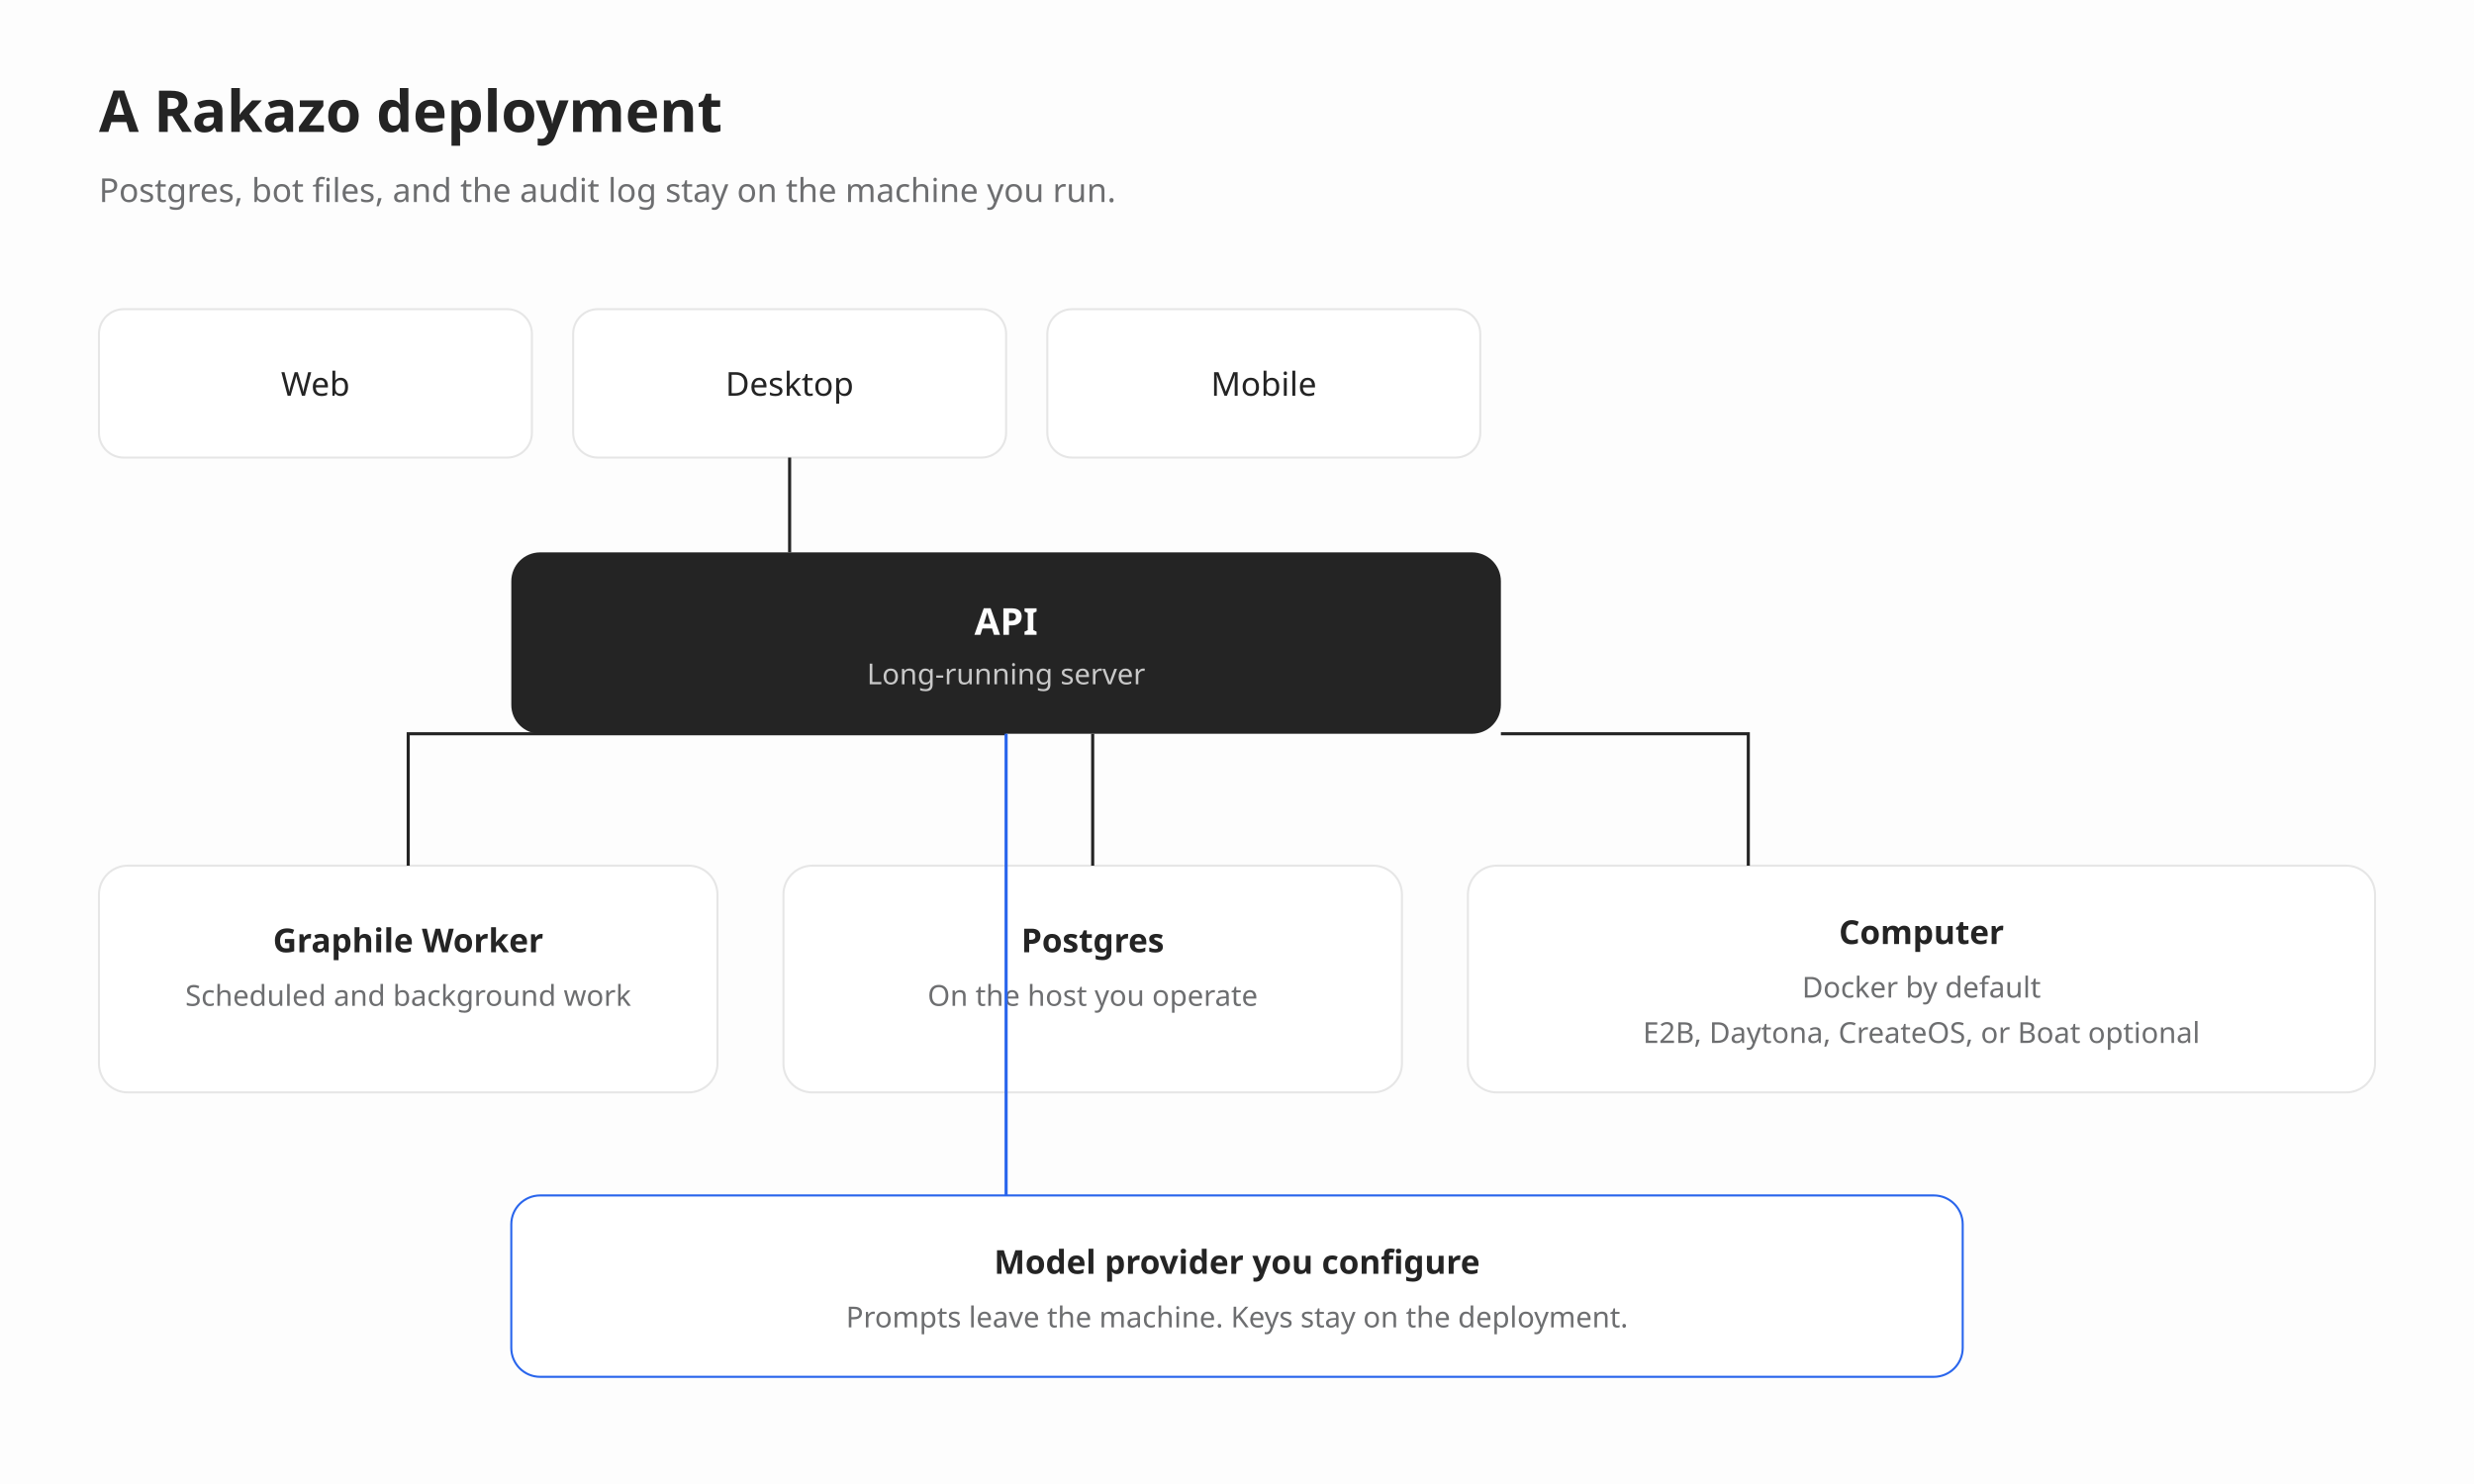
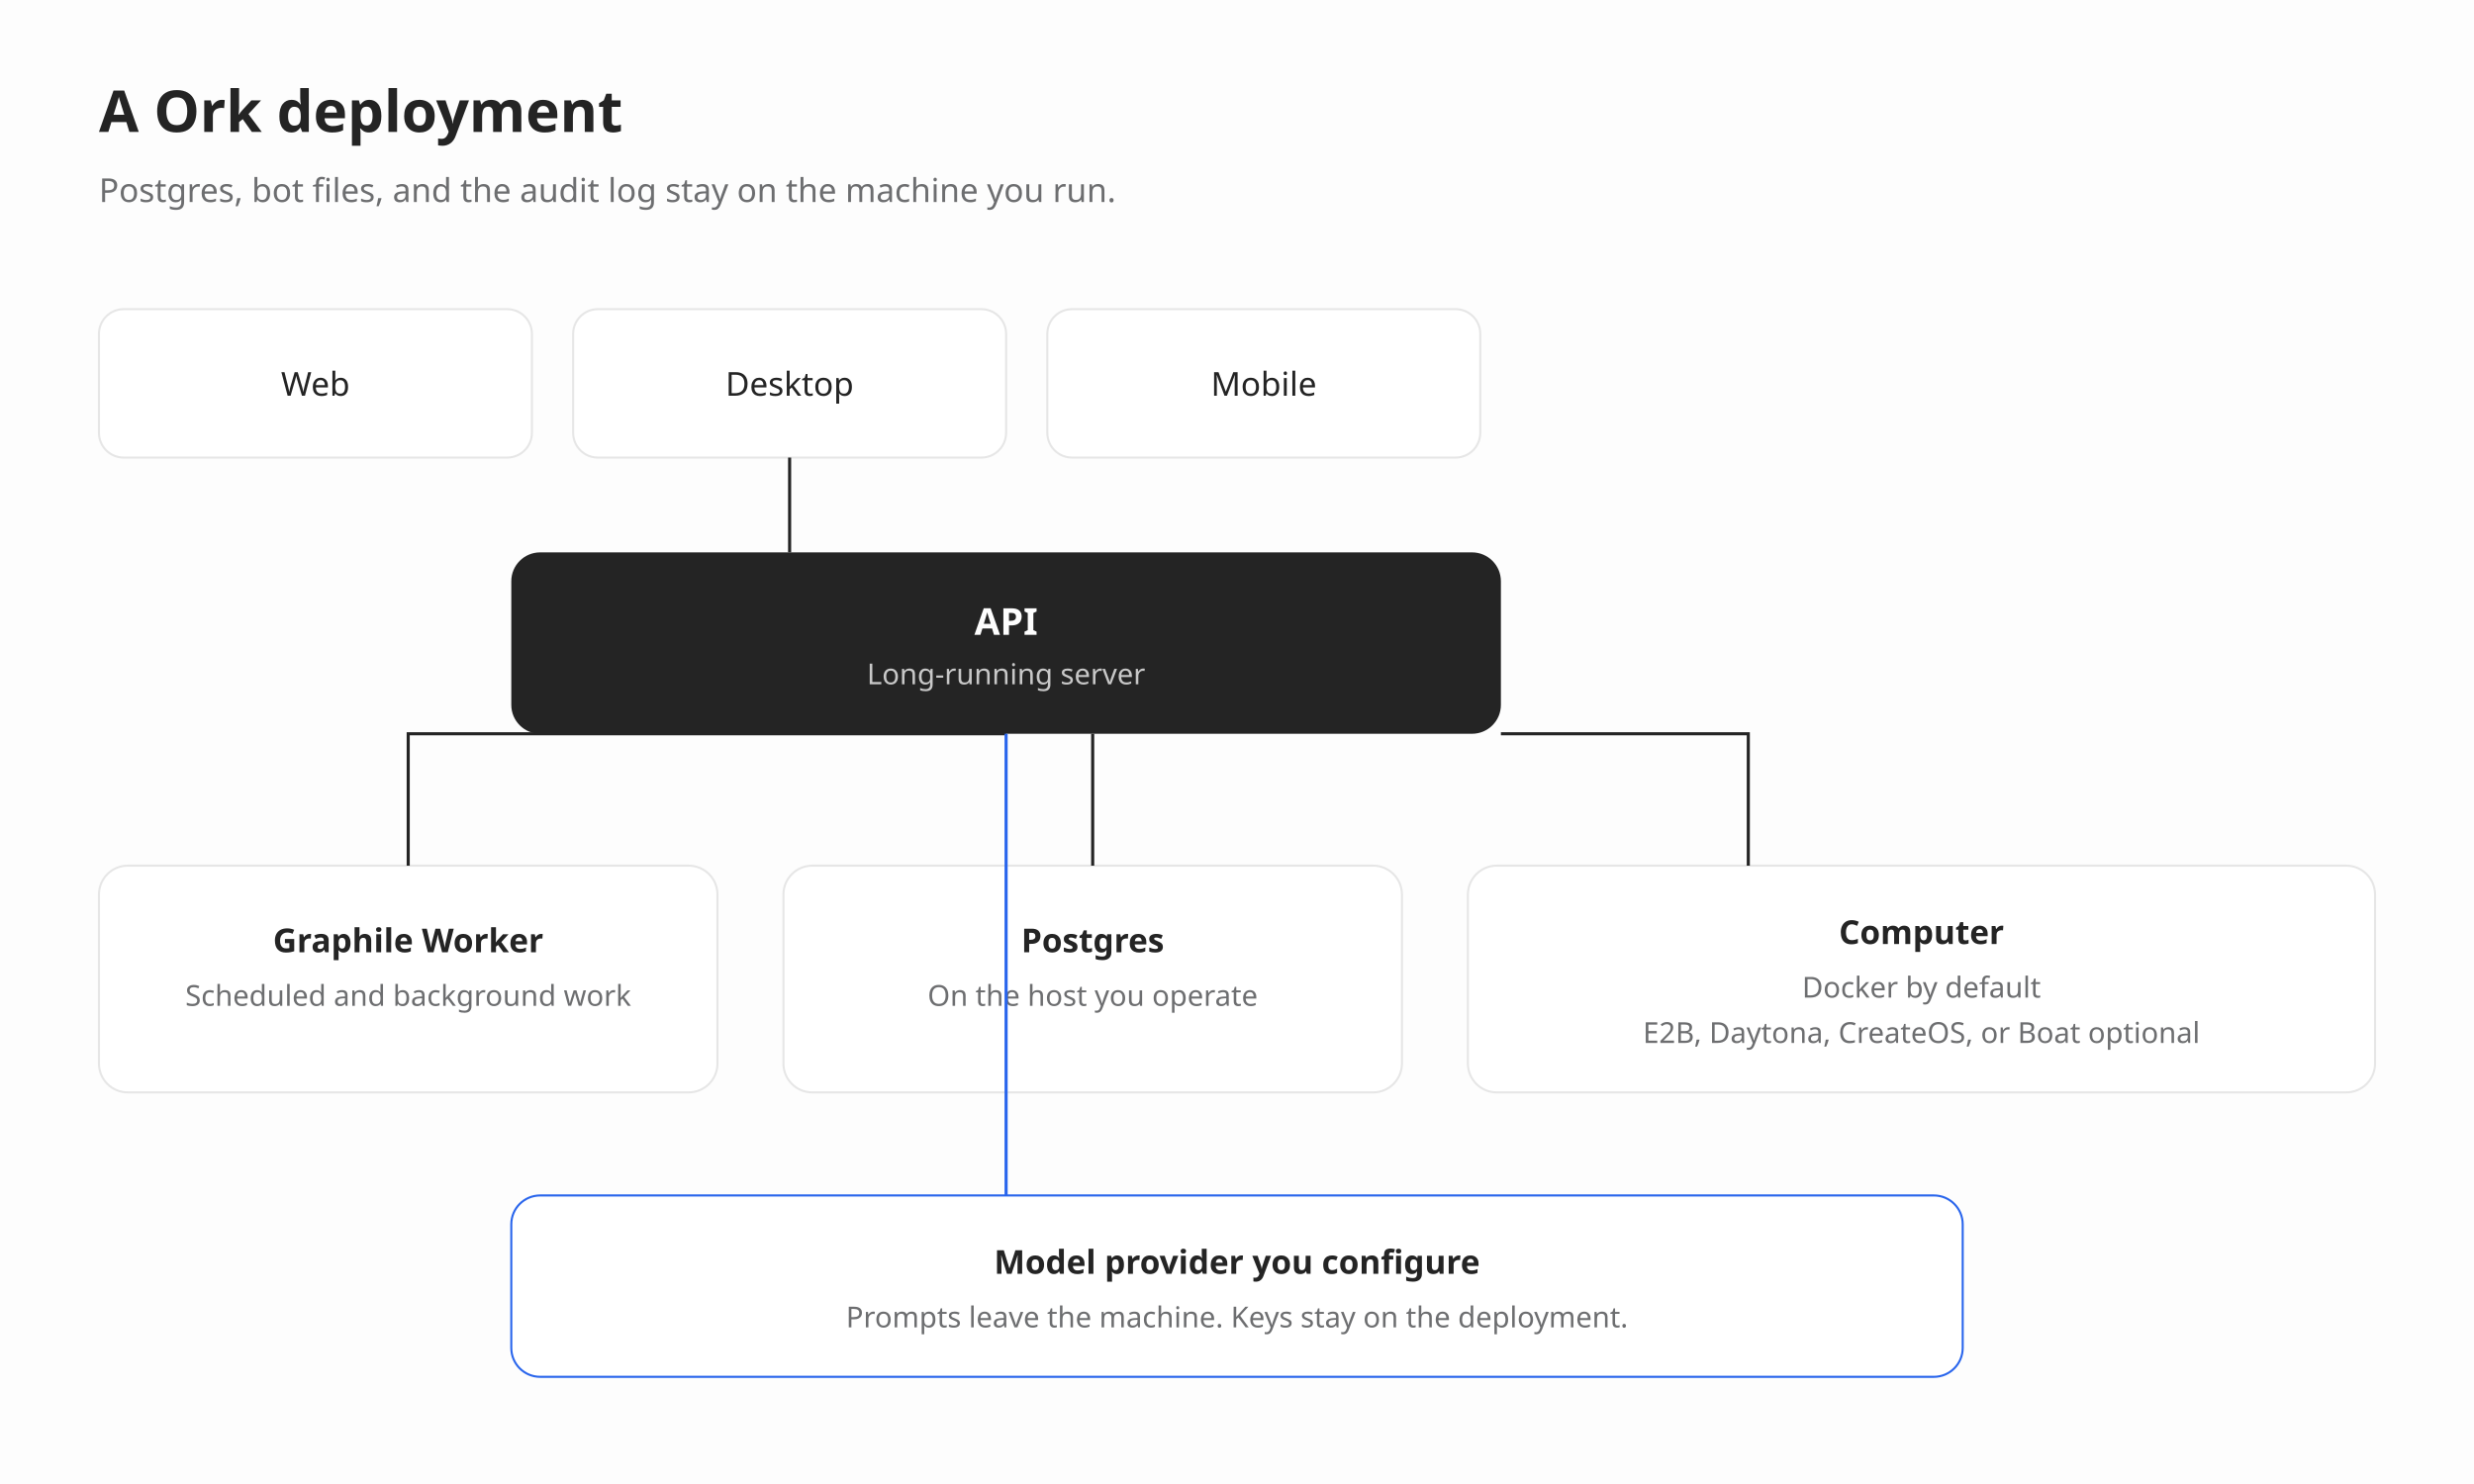
<svg xmlns="http://www.w3.org/2000/svg" width="1200" height="720" viewBox="0 0 1200 720" role="img" aria-labelledby="archTitle archDesc">
  <rect width="1200" height="720" fill="#fdfdfd" />
-   <text x="48" y="64" fill="#242424" font-family="Geist, ui-sans-serif, system-ui, sans-serif" font-size="28" font-weight="600">A Rakazo deployment</text>
+   <text x="48" y="64" fill="#242424" font-family="Geist, ui-sans-serif, system-ui, sans-serif" font-size="28" font-weight="600">A Ork deployment</text>
  <text x="48" y="98" fill="#6d6e70" font-family="Geist, ui-sans-serif, system-ui, sans-serif" font-size="16">Postgres, bot files, and the audit log stay on the machine you run.</text>
  <g font-family="Geist, ui-sans-serif, system-ui, sans-serif" font-size="16" fill="#242424">
    <rect x="48" y="150" width="210" height="72" rx="12" fill="#ffffff" stroke="#e6e6e6" />
    <text x="153" y="192" text-anchor="middle">Web</text>
    <rect x="278" y="150" width="210" height="72" rx="12" fill="#ffffff" stroke="#e6e6e6" />
    <text x="383" y="192" text-anchor="middle">Desktop</text>
    <rect x="508" y="150" width="210" height="72" rx="12" fill="#ffffff" stroke="#e6e6e6" />
    <text x="613" y="192" text-anchor="middle">Mobile</text>
    <path d="M383 222 V268" stroke="#242424" stroke-width="1.5" fill="none" />
    <rect x="248" y="268" width="480" height="88" rx="14" fill="#242424" />
    <text x="488" y="308" text-anchor="middle" fill="#fdfdfd" font-size="18" font-weight="600">API</text>
    <text x="488" y="332" text-anchor="middle" fill="#c8c8c8" font-size="14">Long-running server</text>
    <rect x="48" y="420" width="300" height="110" rx="14" fill="#ffffff" stroke="#e6e6e6" />
    <text x="198" y="462" text-anchor="middle" font-weight="600">Graphile Worker</text>
    <text x="198" y="488" text-anchor="middle" fill="#6d6e70" font-size="14">Scheduled and background work</text>
    <rect x="380" y="420" width="300" height="110" rx="14" fill="#ffffff" stroke="#e6e6e6" />
    <text x="530" y="462" text-anchor="middle" font-weight="600">Postgres</text>
    <text x="530" y="488" text-anchor="middle" fill="#6d6e70" font-size="14">On the host you operate</text>
    <rect x="712" y="420" width="440" height="110" rx="14" fill="#ffffff" stroke="#e6e6e6" />
    <text x="932" y="458" text-anchor="middle" font-weight="600">Computer</text>
    <text x="932" y="484" text-anchor="middle" fill="#6d6e70" font-size="14">Docker by default</text>
    <text x="932" y="506" text-anchor="middle" fill="#6d6e70" font-size="14">E2B, Daytona, CreateOS, or Boat optional</text>
    <path d="M198 420 V356 H488" stroke="#242424" stroke-width="1.5" fill="none" />
    <path d="M530 420 V356" stroke="#242424" stroke-width="1.5" fill="none" />
    <path d="M848 420 V356 H728" stroke="#242424" stroke-width="1.5" fill="none" />
    <rect x="248" y="580" width="704" height="88" rx="14" fill="#ffffff" stroke="#2965ec" />
    <text x="600" y="618" text-anchor="middle" font-weight="600">Model provider you configure</text>
    <text x="600" y="644" text-anchor="middle" fill="#6d6e70" font-size="14">Prompts leave the machine. Keys stay on the deployment.</text>
    <path d="M488 356 V580" stroke="#2965ec" stroke-width="1.5" fill="none" />
  </g>
</svg>
